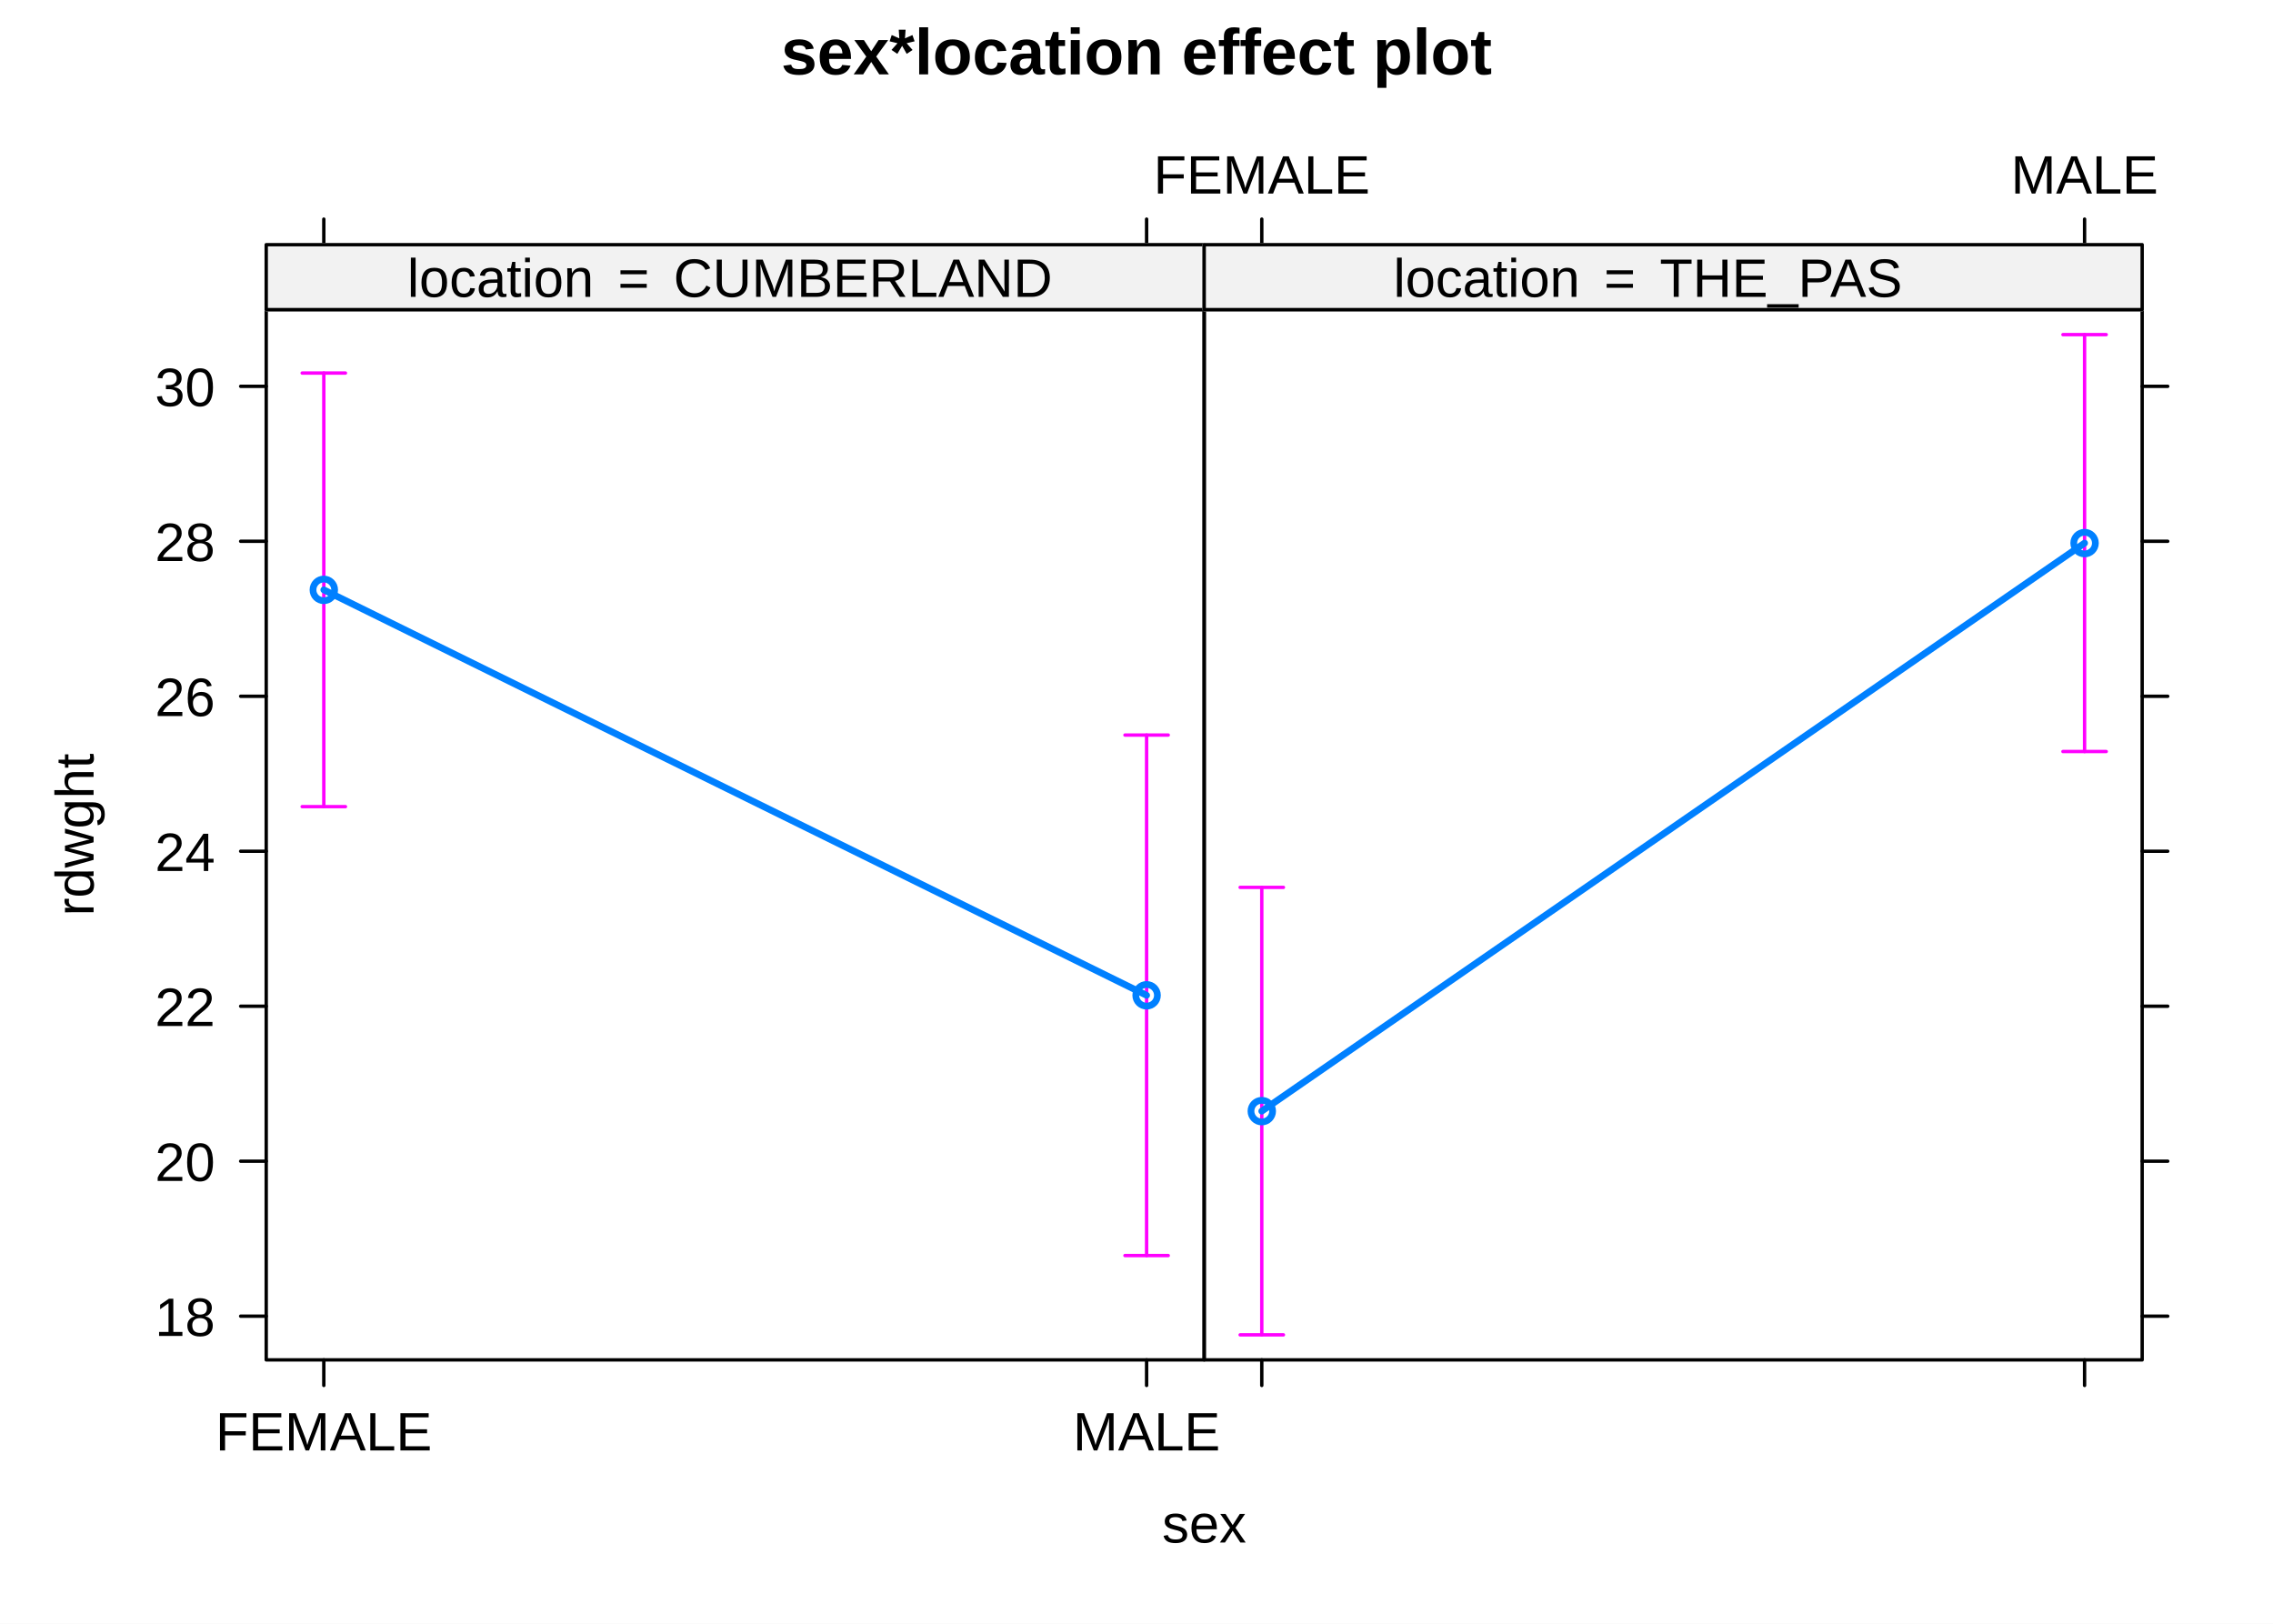
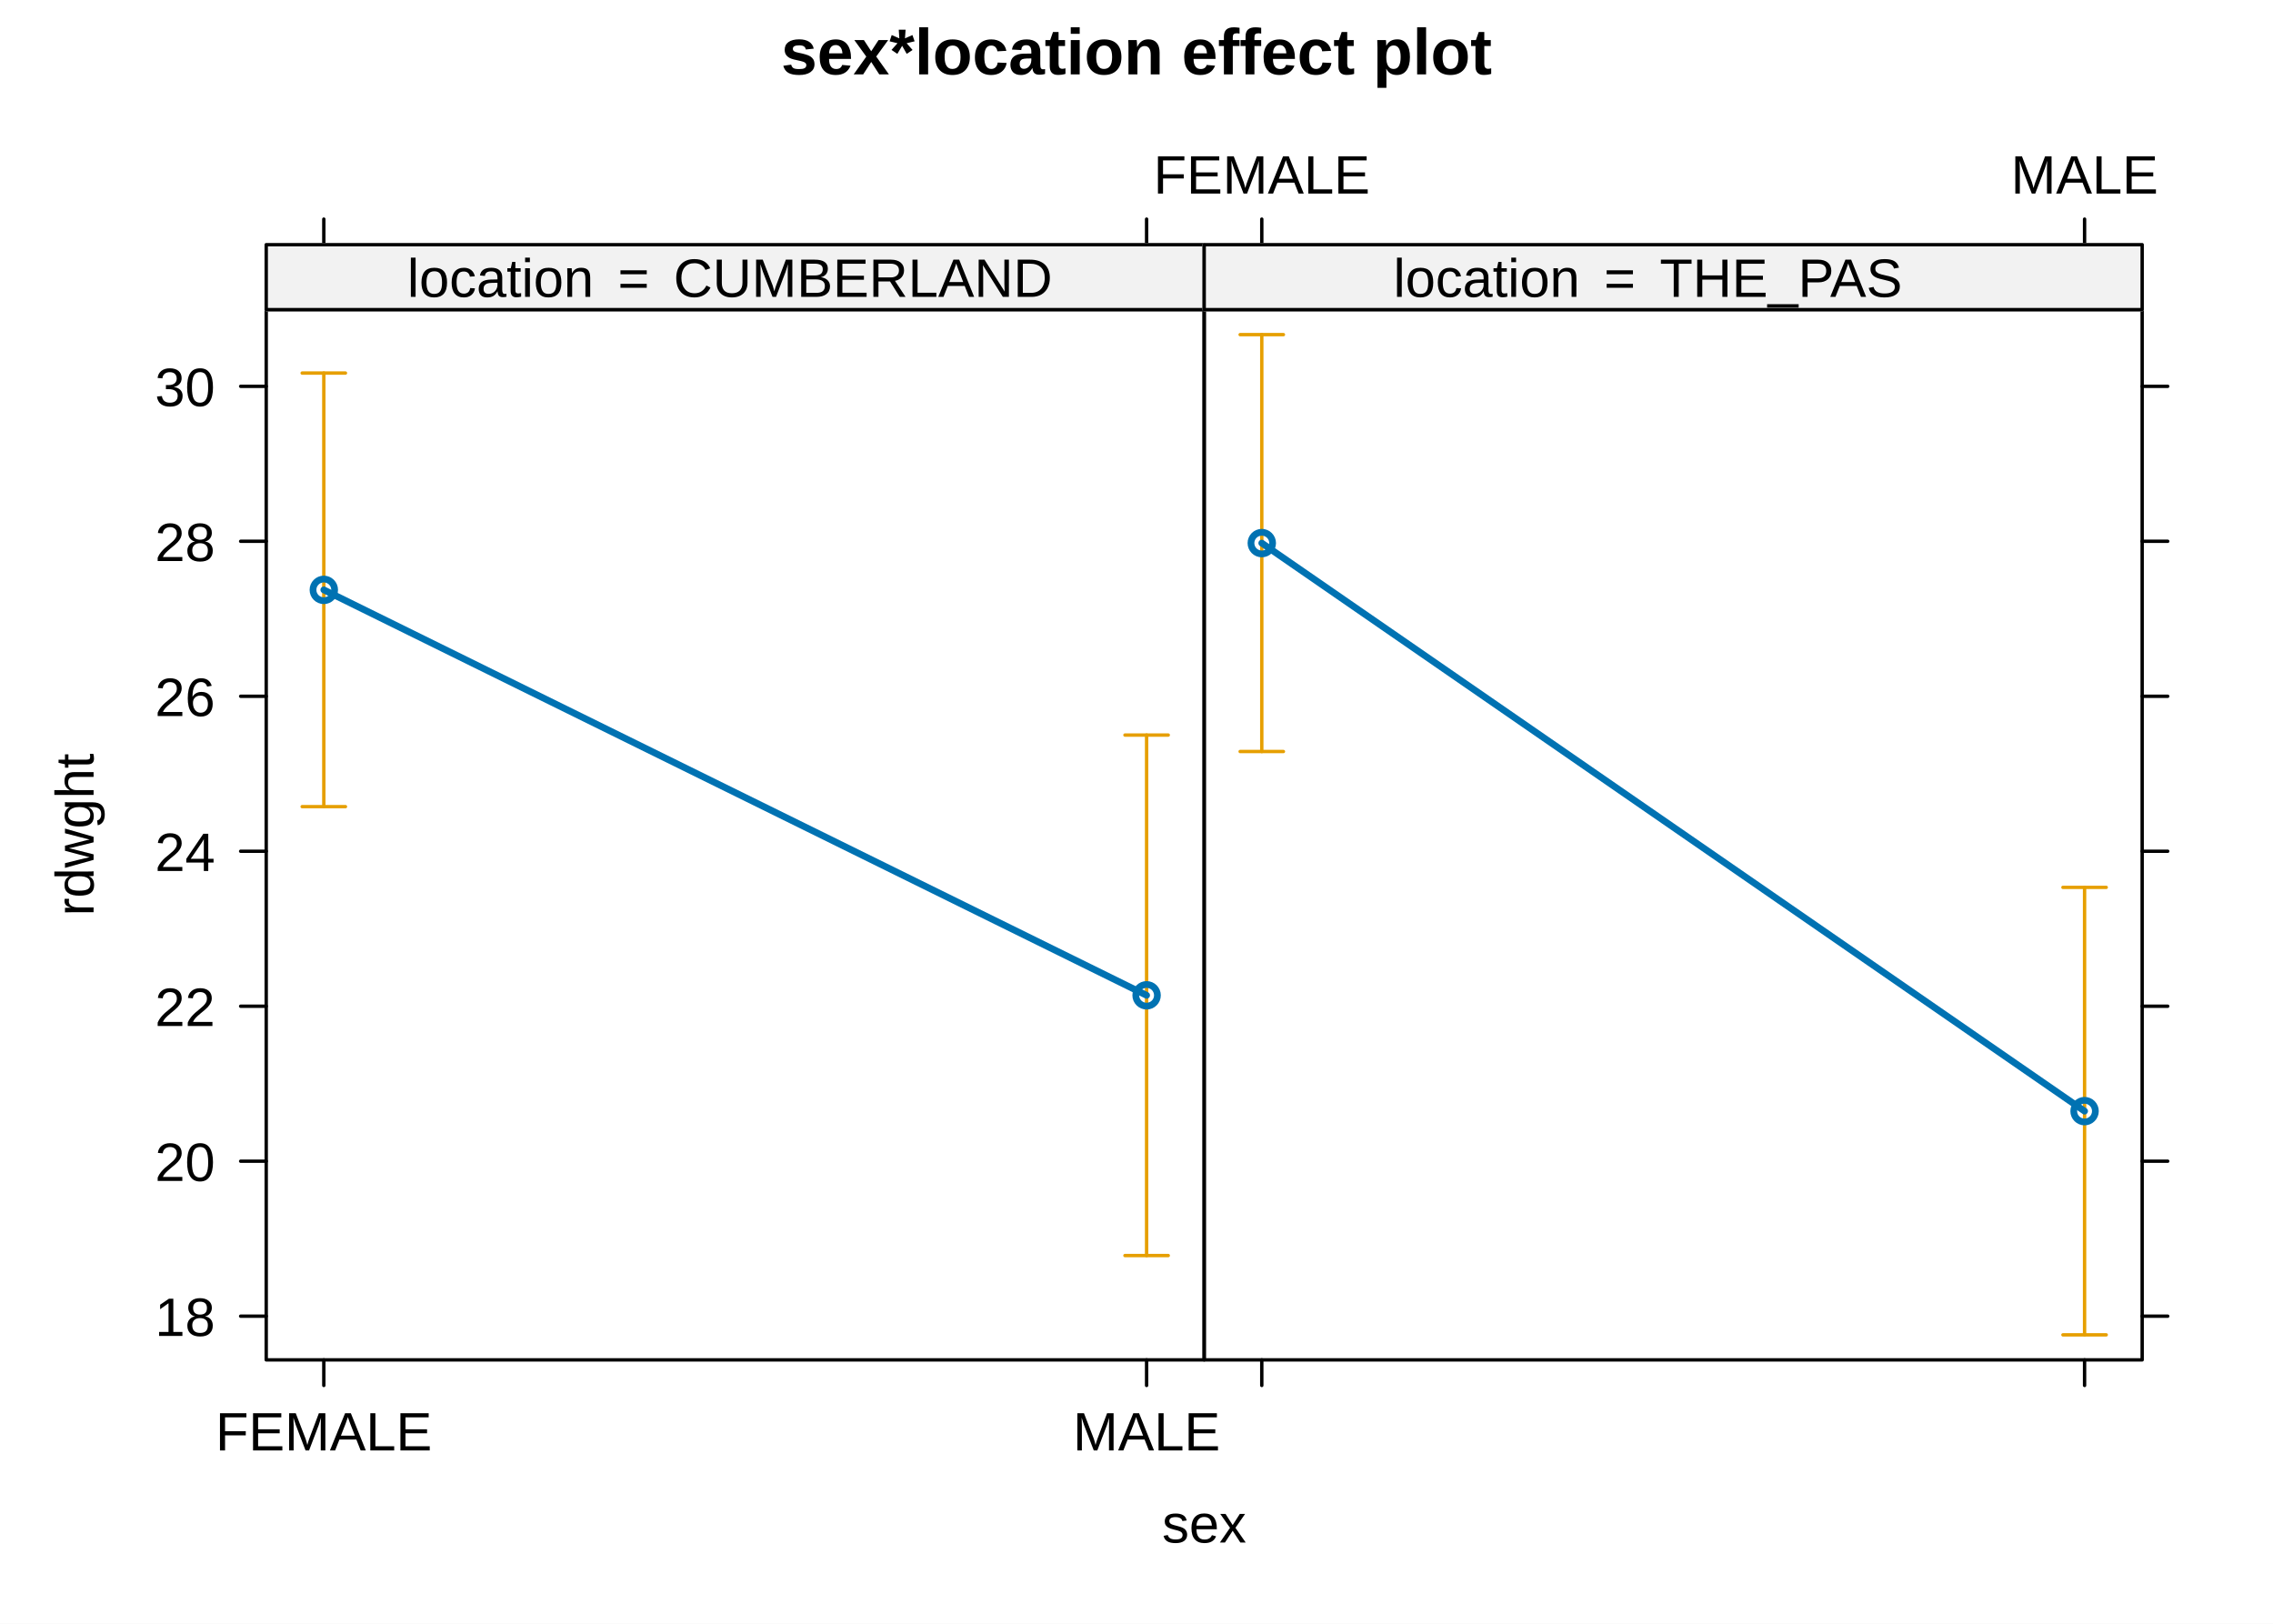
<svg xmlns="http://www.w3.org/2000/svg" class="svglite" width="504.00pt" height="360.00pt" viewBox="0 0 504.00 360.00">
  <defs>
    <style type="text/css">
    .svglite line, .svglite polyline, .svglite polygon, .svglite path, .svglite rect, .svglite circle {
      fill: none;
      stroke: #000000;
      stroke-linecap: round;
      stroke-linejoin: round;
      stroke-miterlimit: 10.00;
    }
    .svglite text {
      white-space: pre;
    }
  </style>
  </defs>
  <rect width="100%" height="100%" style="stroke: none; fill: #FFFFFF;" />
  <defs>
    <clipPath id="cpMC4wMHw1MDQuMDB8MC4wMHwzNjAuMDA=">
      <rect x="0.00" y="0.00" width="504.00" height="360.00" />
    </clipPath>
  </defs>
  <g clip-path="url(#cpMC4wMHw1MDQuMDB8MC4wMHwzNjAuMDA=)">
    <rect x="0.00" y="0.00" width="504.00" height="360.00" style="stroke-width: 0.75; stroke: none;" />
-     <text x="252.00" y="16.49" text-anchor="middle" style="font-size: 14.40px; font-weight: bold; font-family: &quot;Liberation Sans&quot;;" textLength="189.64px" lengthAdjust="spacingAndGlyphs">sex*location effect plot</text>
-     <text x="267.01" y="342.00" text-anchor="middle" style="font-size: 12.00px; font-family: &quot;Liberation Sans&quot;;" textLength="20.54px" lengthAdjust="spacingAndGlyphs">sex</text>
-     <text transform="translate(20.75,185.07) rotate(-90)" text-anchor="middle" style="font-size: 12.00px; font-family: &quot;Liberation Sans&quot;;" textLength="42.09px" lengthAdjust="spacingAndGlyphs">rdwght</text>
+     <text x="252.00" y="16.49" text-anchor="middle" style="font-size: 14.40px; font-weight: bold; font-family: &quot;Arial&quot;;" textLength="189.64px" lengthAdjust="spacingAndGlyphs">sex*location effect plot</text>
+     <text x="267.01" y="342.00" text-anchor="middle" style="font-size: 12.00px; font-family: &quot;Arial&quot;;" textLength="20.54px" lengthAdjust="spacingAndGlyphs">sex</text>
+     <text transform="translate(20.75,185.07) rotate(-90)" text-anchor="middle" style="font-size: 12.00px; font-family: &quot;Arial&quot;;" textLength="42.09px" lengthAdjust="spacingAndGlyphs">rdwght</text>
  </g>
  <defs>
    <clipPath id="cpNTkuMDN8MjY3LjAxfDY4LjY1fDMwMS41MA==">
      <rect x="59.03" y="68.65" width="207.98" height="232.85" />
    </clipPath>
  </defs>
  <g clip-path="url(#cpNTkuMDN8MjY3LjAxfDY4LjY1fDMwMS41MA==)">
</g>
  <g clip-path="url(#cpMC4wMHw1MDQuMDB8MC4wMHwzNjAuMDA=)">
    <line x1="71.80" y1="54.25" x2="71.80" y2="48.58" style="stroke-width: 0.75;" />
    <line x1="254.24" y1="54.25" x2="254.24" y2="48.58" style="stroke-width: 0.75;" />
    <line x1="59.03" y1="291.81" x2="53.36" y2="291.81" style="stroke-width: 0.75;" />
    <line x1="59.03" y1="257.45" x2="53.36" y2="257.45" style="stroke-width: 0.75;" />
    <line x1="59.03" y1="223.09" x2="53.36" y2="223.09" style="stroke-width: 0.75;" />
    <line x1="59.03" y1="188.73" x2="53.36" y2="188.73" style="stroke-width: 0.75;" />
    <line x1="59.03" y1="154.37" x2="53.36" y2="154.37" style="stroke-width: 0.75;" />
    <line x1="59.03" y1="120.01" x2="53.36" y2="120.01" style="stroke-width: 0.75;" />
    <line x1="59.03" y1="85.65" x2="53.36" y2="85.65" style="stroke-width: 0.75;" />
-     <text x="47.70" y="296.19" text-anchor="end" style="font-size: 12.00px; font-family: &quot;Liberation Sans&quot;;" textLength="15.28px" lengthAdjust="spacingAndGlyphs">18</text>
-     <text x="47.70" y="261.83" text-anchor="end" style="font-size: 12.00px; font-family: &quot;Liberation Sans&quot;;" textLength="15.28px" lengthAdjust="spacingAndGlyphs">20</text>
-     <text x="47.70" y="227.47" text-anchor="end" style="font-size: 12.00px; font-family: &quot;Liberation Sans&quot;;" textLength="15.28px" lengthAdjust="spacingAndGlyphs">22</text>
-     <text x="47.70" y="193.11" text-anchor="end" style="font-size: 12.00px; font-family: &quot;Liberation Sans&quot;;" textLength="15.28px" lengthAdjust="spacingAndGlyphs">24</text>
-     <text x="47.70" y="158.75" text-anchor="end" style="font-size: 12.00px; font-family: &quot;Liberation Sans&quot;;" textLength="15.28px" lengthAdjust="spacingAndGlyphs">26</text>
-     <text x="47.70" y="124.39" text-anchor="end" style="font-size: 12.00px; font-family: &quot;Liberation Sans&quot;;" textLength="15.28px" lengthAdjust="spacingAndGlyphs">28</text>
-     <text x="47.70" y="90.03" text-anchor="end" style="font-size: 12.00px; font-family: &quot;Liberation Sans&quot;;" textLength="15.28px" lengthAdjust="spacingAndGlyphs">30</text>
+     <text x="47.70" y="296.19" text-anchor="end" style="font-size: 12.00px; font-family: &quot;Arial&quot;;" textLength="15.28px" lengthAdjust="spacingAndGlyphs">18</text>
+     <text x="47.70" y="261.83" text-anchor="end" style="font-size: 12.00px; font-family: &quot;Arial&quot;;" textLength="15.28px" lengthAdjust="spacingAndGlyphs">20</text>
+     <text x="47.70" y="227.47" text-anchor="end" style="font-size: 12.00px; font-family: &quot;Arial&quot;;" textLength="15.28px" lengthAdjust="spacingAndGlyphs">22</text>
+     <text x="47.70" y="193.11" text-anchor="end" style="font-size: 12.00px; font-family: &quot;Arial&quot;;" textLength="15.28px" lengthAdjust="spacingAndGlyphs">24</text>
+     <text x="47.70" y="158.75" text-anchor="end" style="font-size: 12.00px; font-family: &quot;Arial&quot;;" textLength="15.28px" lengthAdjust="spacingAndGlyphs">26</text>
+     <text x="47.70" y="124.39" text-anchor="end" style="font-size: 12.00px; font-family: &quot;Arial&quot;;" textLength="15.28px" lengthAdjust="spacingAndGlyphs">28</text>
+     <text x="47.70" y="90.03" text-anchor="end" style="font-size: 12.00px; font-family: &quot;Arial&quot;;" textLength="15.28px" lengthAdjust="spacingAndGlyphs">30</text>
    <line x1="71.80" y1="301.50" x2="71.80" y2="307.17" style="stroke-width: 0.75;" />
    <line x1="254.24" y1="301.50" x2="254.24" y2="307.17" style="stroke-width: 0.75;" />
-     <text x="71.80" y="321.58" text-anchor="middle" style="font-size: 12.00px; font-family: &quot;Liberation Sans&quot;;" textLength="70.21px" lengthAdjust="spacingAndGlyphs">FEMALE      </text>
-     <text x="254.24" y="321.58" text-anchor="middle" style="font-size: 12.00px; font-family: &quot;Liberation Sans&quot;;" textLength="63.36px" lengthAdjust="spacingAndGlyphs">MALE        </text>
+     <text x="71.80" y="321.58" text-anchor="middle" style="font-size: 12.00px; font-family: &quot;Arial&quot;;" textLength="70.21px" lengthAdjust="spacingAndGlyphs">FEMALE      </text>
+     <text x="254.24" y="321.58" text-anchor="middle" style="font-size: 12.00px; font-family: &quot;Arial&quot;;" textLength="63.36px" lengthAdjust="spacingAndGlyphs">MALE        </text>
  </g>
  <g clip-path="url(#cpNTkuMDN8MjY3LjAxfDY4LjY1fDMwMS41MA==)">
-     <line x1="71.80" y1="178.84" x2="71.80" y2="82.71" style="stroke-width: 0.75; stroke: #FF00FF;" />
-     <polyline points="67.00,178.84 71.80,178.84 76.60,178.84 " style="stroke-width: 0.75; stroke: #FF00FF;" />
-     <polyline points="76.60,82.71 71.80,82.71 67.00,82.71 " style="stroke-width: 0.75; stroke: #FF00FF;" />
-     <line x1="254.24" y1="278.37" x2="254.24" y2="162.97" style="stroke-width: 0.75; stroke: #FF00FF;" />
-     <polyline points="249.44,278.37 254.24,278.37 259.04,278.37 " style="stroke-width: 0.75; stroke: #FF00FF;" />
-     <polyline points="259.04,162.97 254.24,162.97 249.44,162.97 " style="stroke-width: 0.75; stroke: #FF00FF;" />
-     <circle cx="71.80" cy="130.78" r="2.40" style="stroke-width: 1.50; stroke: #0080FF;" />
-     <circle cx="254.24" cy="220.67" r="2.40" style="stroke-width: 1.50; stroke: #0080FF;" />
-     <polyline points="71.80,130.78 254.24,220.67 " style="stroke-width: 1.50; stroke: #0080FF;" />
+     <line x1="71.80" y1="178.84" x2="71.80" y2="82.71" style="stroke-width: 0.75; stroke: #E69F00;" />
+     <polyline points="67.00,178.84 71.80,178.84 76.60,178.84 " style="stroke-width: 0.75; stroke: #E69F00;" />
+     <polyline points="76.60,82.71 71.80,82.71 67.00,82.71 " style="stroke-width: 0.75; stroke: #E69F00;" />
+     <line x1="254.24" y1="278.37" x2="254.24" y2="162.97" style="stroke-width: 0.75; stroke: #E69F00;" />
+     <polyline points="249.44,278.37 254.24,278.37 259.04,278.37 " style="stroke-width: 0.75; stroke: #E69F00;" />
+     <polyline points="259.04,162.97 254.24,162.97 249.44,162.97 " style="stroke-width: 0.75; stroke: #E69F00;" />
+     <circle cx="71.80" cy="130.78" r="2.40" style="stroke-width: 1.50; stroke: #0072B2;" />
+     <circle cx="254.24" cy="220.67" r="2.40" style="stroke-width: 1.50; stroke: #0072B2;" />
+     <polyline points="71.80,130.78 254.24,220.67 " style="stroke-width: 1.50; stroke: #0072B2;" />
  </g>
  <g clip-path="url(#cpMC4wMHw1MDQuMDB8MC4wMHwzNjAuMDA=)">
    <rect x="59.03" y="68.65" width="207.98" height="232.85" style="stroke-width: 0.75;" />
    <rect x="59.03" y="54.25" width="207.98" height="14.40" style="stroke-width: 0.75; stroke: #F2F2F2; fill: #F2F2F2;" />
-     <text x="140.49" y="65.82" text-anchor="middle" style="font-size: 12.00px; font-family: &quot;Liberation Sans&quot;;" textLength="17.69px" lengthAdjust="spacingAndGlyphs"> = </text>
-     <text x="131.65" y="65.82" text-anchor="end" style="font-size: 12.00px; font-family: &quot;Liberation Sans&quot;;" textLength="47.64px" lengthAdjust="spacingAndGlyphs">location</text>
-     <text x="149.34" y="65.82" style="font-size: 12.00px; font-family: &quot;Liberation Sans&quot;;" textLength="92.70px" lengthAdjust="spacingAndGlyphs">CUMBERLAND  </text>
+     <text x="140.49" y="65.82" text-anchor="middle" style="font-size: 12.00px; font-family: &quot;Arial&quot;;" textLength="17.69px" lengthAdjust="spacingAndGlyphs"> = </text>
+     <text x="131.65" y="65.82" text-anchor="end" style="font-size: 12.00px; font-family: &quot;Arial&quot;;" textLength="47.64px" lengthAdjust="spacingAndGlyphs">location</text>
+     <text x="149.34" y="65.82" style="font-size: 12.00px; font-family: &quot;Arial&quot;;" textLength="92.70px" lengthAdjust="spacingAndGlyphs">CUMBERLAND  </text>
    <rect x="59.03" y="54.25" width="207.98" height="14.40" style="stroke-width: 0.75;" />
  </g>
  <defs>
    <clipPath id="cpMjY3LjAxfDQ3NC45OXw2OC42NXwzMDEuNTA=">
      <rect x="267.01" y="68.65" width="207.98" height="232.85" />
    </clipPath>
  </defs>
  <g clip-path="url(#cpMjY3LjAxfDQ3NC45OXw2OC42NXwzMDEuNTA=)">
</g>
  <g clip-path="url(#cpMC4wMHw1MDQuMDB8MC4wMHwzNjAuMDA=)">
    <line x1="279.78" y1="54.25" x2="279.78" y2="48.58" style="stroke-width: 0.75;" />
    <line x1="462.22" y1="54.25" x2="462.22" y2="48.58" style="stroke-width: 0.75;" />
-     <text x="279.78" y="42.91" text-anchor="middle" style="font-size: 12.00px; font-family: &quot;Liberation Sans&quot;;" textLength="70.21px" lengthAdjust="spacingAndGlyphs">FEMALE      </text>
-     <text x="462.22" y="42.91" text-anchor="middle" style="font-size: 12.00px; font-family: &quot;Liberation Sans&quot;;" textLength="63.36px" lengthAdjust="spacingAndGlyphs">MALE        </text>
+     <text x="279.78" y="42.91" text-anchor="middle" style="font-size: 12.00px; font-family: &quot;Arial&quot;;" textLength="70.21px" lengthAdjust="spacingAndGlyphs">FEMALE      </text>
+     <text x="462.22" y="42.91" text-anchor="middle" style="font-size: 12.00px; font-family: &quot;Arial&quot;;" textLength="63.36px" lengthAdjust="spacingAndGlyphs">MALE        </text>
    <line x1="279.78" y1="301.50" x2="279.78" y2="307.17" style="stroke-width: 0.75;" />
    <line x1="462.22" y1="301.50" x2="462.22" y2="307.17" style="stroke-width: 0.75;" />
    <line x1="474.99" y1="291.81" x2="480.66" y2="291.81" style="stroke-width: 0.75;" />
    <line x1="474.99" y1="257.45" x2="480.66" y2="257.45" style="stroke-width: 0.75;" />
    <line x1="474.99" y1="223.09" x2="480.66" y2="223.09" style="stroke-width: 0.75;" />
    <line x1="474.99" y1="188.73" x2="480.66" y2="188.73" style="stroke-width: 0.75;" />
    <line x1="474.99" y1="154.37" x2="480.66" y2="154.37" style="stroke-width: 0.75;" />
    <line x1="474.99" y1="120.01" x2="480.66" y2="120.01" style="stroke-width: 0.75;" />
    <line x1="474.99" y1="85.65" x2="480.66" y2="85.65" style="stroke-width: 0.75;" />
  </g>
  <g clip-path="url(#cpMjY3LjAxfDQ3NC45OXw2OC42NXwzMDEuNTA=)">
-     <line x1="279.78" y1="295.95" x2="279.78" y2="196.74" style="stroke-width: 0.75; stroke: #FF00FF;" />
-     <polyline points="274.98,295.95 279.78,295.95 284.58,295.95 " style="stroke-width: 0.75; stroke: #FF00FF;" />
-     <polyline points="284.58,196.74 279.78,196.74 274.98,196.74 " style="stroke-width: 0.75; stroke: #FF00FF;" />
-     <line x1="462.22" y1="166.62" x2="462.22" y2="74.19" style="stroke-width: 0.75; stroke: #FF00FF;" />
-     <polyline points="457.42,166.62 462.22,166.62 467.02,166.62 " style="stroke-width: 0.75; stroke: #FF00FF;" />
-     <polyline points="467.02,74.19 462.22,74.19 457.42,74.19 " style="stroke-width: 0.75; stroke: #FF00FF;" />
-     <circle cx="279.78" cy="246.35" r="2.40" style="stroke-width: 1.50; stroke: #0080FF;" />
-     <circle cx="462.22" cy="120.41" r="2.40" style="stroke-width: 1.50; stroke: #0080FF;" />
-     <polyline points="279.78,246.35 462.22,120.41 " style="stroke-width: 1.50; stroke: #0080FF;" />
+     <line x1="279.78" y1="166.62" x2="279.78" y2="74.19" style="stroke-width: 0.75; stroke: #E69F00;" />
+     <polyline points="274.98,166.62 279.78,166.62 284.58,166.62 " style="stroke-width: 0.75; stroke: #E69F00;" />
+     <polyline points="284.58,74.19 279.78,74.19 274.98,74.19 " style="stroke-width: 0.75; stroke: #E69F00;" />
+     <line x1="462.22" y1="295.95" x2="462.22" y2="196.74" style="stroke-width: 0.75; stroke: #E69F00;" />
+     <polyline points="457.42,295.95 462.22,295.95 467.02,295.95 " style="stroke-width: 0.75; stroke: #E69F00;" />
+     <polyline points="467.02,196.74 462.22,196.74 457.42,196.74 " style="stroke-width: 0.75; stroke: #E69F00;" />
+     <circle cx="279.78" cy="120.41" r="2.40" style="stroke-width: 1.50; stroke: #0072B2;" />
+     <circle cx="462.22" cy="246.35" r="2.40" style="stroke-width: 1.50; stroke: #0072B2;" />
+     <polyline points="279.78,120.41 462.22,246.35 " style="stroke-width: 1.50; stroke: #0072B2;" />
  </g>
  <g clip-path="url(#cpMC4wMHw1MDQuMDB8MC4wMHwzNjAuMDA=)">
    <rect x="267.01" y="68.65" width="207.98" height="232.85" style="stroke-width: 0.75;" />
    <rect x="267.01" y="54.25" width="207.98" height="14.40" style="stroke-width: 0.75; stroke: #F2F2F2; fill: #F2F2F2;" />
-     <text x="359.16" y="65.82" text-anchor="middle" style="font-size: 12.00px; font-family: &quot;Liberation Sans&quot;;" textLength="17.69px" lengthAdjust="spacingAndGlyphs"> = </text>
-     <text x="350.32" y="65.82" text-anchor="end" style="font-size: 12.00px; font-family: &quot;Liberation Sans&quot;;" textLength="47.64px" lengthAdjust="spacingAndGlyphs">location</text>
-     <text x="368.01" y="65.82" style="font-size: 12.00px; font-family: &quot;Liberation Sans&quot;;" textLength="71.32px" lengthAdjust="spacingAndGlyphs">THE_PAS     </text>
+     <text x="359.16" y="65.82" text-anchor="middle" style="font-size: 12.00px; font-family: &quot;Arial&quot;;" textLength="17.69px" lengthAdjust="spacingAndGlyphs"> = </text>
+     <text x="350.32" y="65.82" text-anchor="end" style="font-size: 12.00px; font-family: &quot;Arial&quot;;" textLength="47.64px" lengthAdjust="spacingAndGlyphs">location</text>
+     <text x="368.01" y="65.82" style="font-size: 12.00px; font-family: &quot;Arial&quot;;" textLength="71.32px" lengthAdjust="spacingAndGlyphs">THE_PAS     </text>
    <rect x="267.01" y="54.25" width="207.98" height="14.40" style="stroke-width: 0.75;" />
  </g>
</svg>
